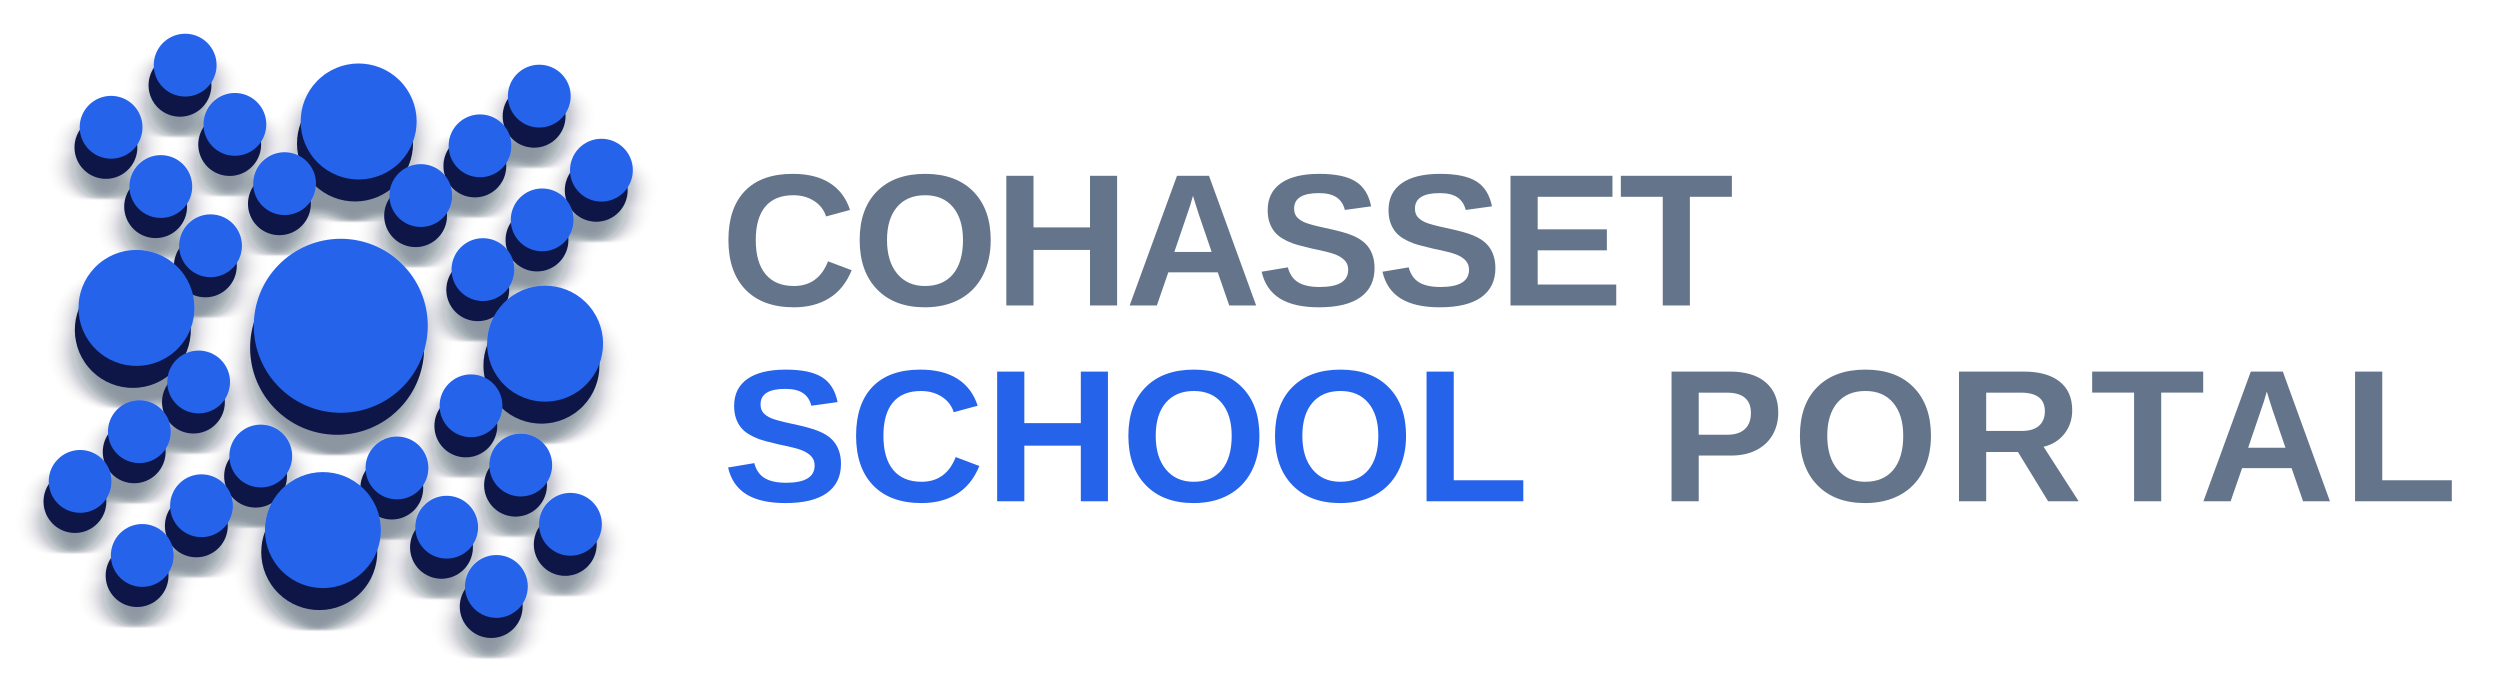
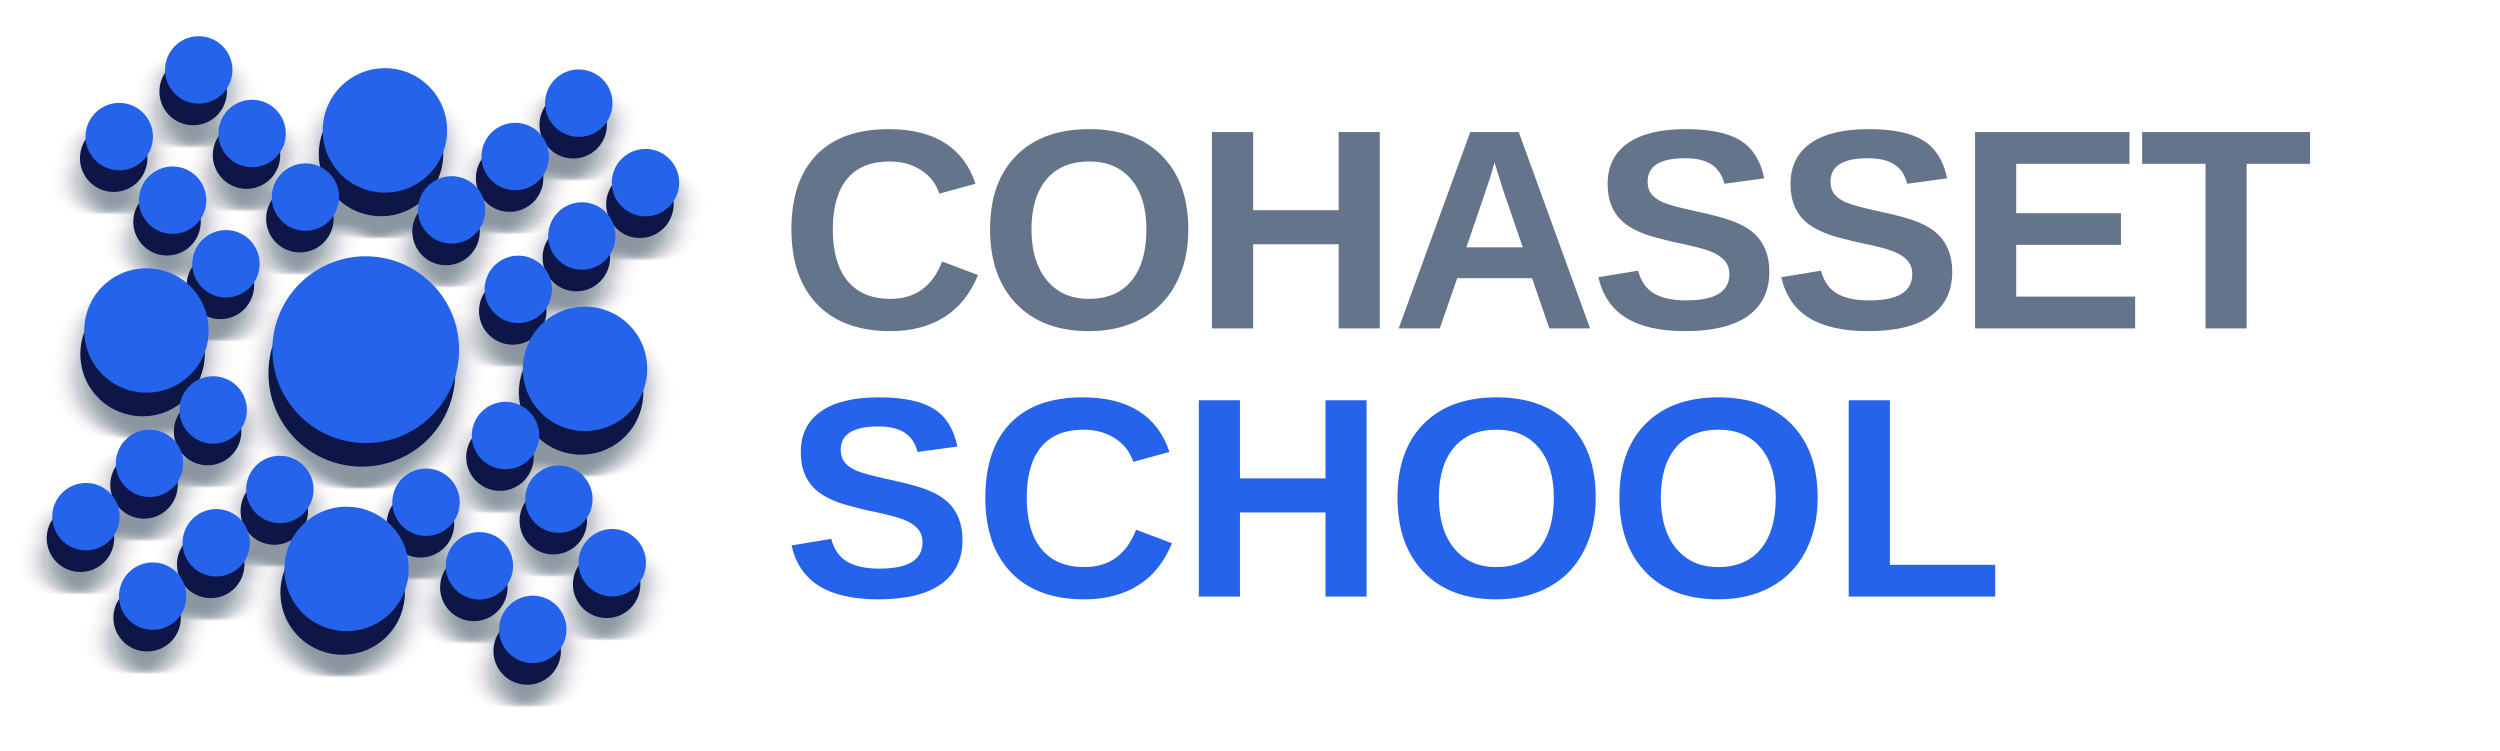
- <svg xmlns="http://www.w3.org/2000/svg" viewBox="19.5 22.6 517.2 144.7" role="img" aria-label="Cohasset School">
+ <svg xmlns="http://www.w3.org/2000/svg" viewBox="19.5 22.6 481.9 144.7" role="img" aria-label="Cohasset School">
  <defs>
    <filter id="sh" x="-40%" y="-30%" width="180%" height="160%">
      <feDropShadow dx="-3" dy="3" stdDeviation="1.8" flood-color="#0B1630" flood-opacity="0.45" />
    </filter>
  </defs>
  <g id="sunburst" transform="rotate(-40 90 90)" filter="url(#sh)">
    <g fill="#081847">
      <circle cx="116.5" cy="63" r="12" />
      <circle cx="56.5" cy="63" r="12" />
      <circle cx="116.5" cy="123" r="12" />
      <circle cx="56.5" cy="123" r="12" />
      <circle cx="76.5" cy="62.5" r="6.5" />
      <circle cx="96.5" cy="62.5" r="6.5" />
      <circle cx="76.5" cy="122.5" r="6.5" />
      <circle cx="96.5" cy="122.5" r="6.5" />
      <circle cx="56.5" cy="82.5" r="6.5" />
      <circle cx="56.5" cy="102.5" r="6.5" />
      <circle cx="116.5" cy="82.5" r="6.5" />
      <circle cx="116.5" cy="102.5" r="6.5" />
      <circle cx="76.5" cy="46.5" r="6.5" />
      <circle cx="96.5" cy="46.5" r="6.5" />
      <circle cx="76.5" cy="30.5" r="6.5" />
      <circle cx="96.5" cy="30.5" r="6.5" />
      <circle cx="76.5" cy="138.5" r="6.5" />
      <circle cx="96.5" cy="138.5" r="6.5" />
      <circle cx="76.5" cy="154.5" r="6.5" />
      <circle cx="96.5" cy="154.5" r="6.5" />
      <circle cx="40.5" cy="82.5" r="6.5" />
      <circle cx="40.5" cy="102.5" r="6.5" />
      <circle cx="24.5" cy="82.5" r="6.5" />
      <circle cx="24.5" cy="102.5" r="6.5" />
      <circle cx="132.5" cy="82.5" r="6.5" />
      <circle cx="132.5" cy="102.5" r="6.5" />
      <circle cx="148.5" cy="82.5" r="6.5" />
      <circle cx="148.5" cy="102.5" r="6.5" />
      <circle cx="86.5" cy="93" r="18" />
    </g>
    <g fill="#2563EB">
      <circle cx="120" cy="60" r="12" />
      <circle cx="60" cy="60" r="12" />
      <circle cx="120" cy="120" r="12" />
      <circle cx="60" cy="120" r="12" />
      <circle cx="80" cy="60" r="6.5" />
      <circle cx="100" cy="60" r="6.5" />
      <circle cx="80" cy="120" r="6.5" />
      <circle cx="100" cy="120" r="6.5" />
      <circle cx="60" cy="80" r="6.5" />
      <circle cx="60" cy="100" r="6.5" />
      <circle cx="120" cy="80" r="6.5" />
      <circle cx="120" cy="100" r="6.5" />
      <circle cx="80" cy="44" r="6.5" />
      <circle cx="100" cy="44" r="6.5" />
      <circle cx="80" cy="28" r="6.5" />
      <circle cx="100" cy="28" r="6.5" />
      <circle cx="80" cy="136" r="6.5" />
      <circle cx="100" cy="136" r="6.5" />
      <circle cx="80" cy="152" r="6.5" />
      <circle cx="100" cy="152" r="6.5" />
      <circle cx="44" cy="80" r="6.5" />
      <circle cx="44" cy="100" r="6.5" />
      <circle cx="28" cy="80" r="6.5" />
      <circle cx="28" cy="100" r="6.5" />
      <circle cx="136" cy="80" r="6.5" />
      <circle cx="136" cy="100" r="6.5" />
      <circle cx="152" cy="80" r="6.5" />
      <circle cx="152" cy="100" r="6.5" />
      <circle cx="90" cy="90" r="18" />
    </g>
  </g>
-   <text x="168.6" y="85.8" font-family="Arial Black, Arial, Helvetica, sans-serif" font-weight="900" font-size="39" letter-spacing="-1.014" textLength="231.2" fill="#64748B">COHASSET</text>
-   <text x="169.0" y="126.3" font-family="Arial Black, Arial, Helvetica, sans-serif" font-weight="900" font-size="39" textLength="182.0" fill="#2563EB">SCHOOL</text>
-   <text x="362.7" y="126.3" font-family="Arial, Helvetica, sans-serif" font-weight="700" font-size="39" letter-spacing="1.56" textLength="168.1" fill="#64748B">PORTAL</text>
+   <text x="169.8" y="85.9" font-family="Arial Black, Arial, Helvetica, sans-serif" font-weight="900" font-size="55" letter-spacing="-1.43" textLength="326.1" fill="#64748B">COHASSET</text>
+   <text x="170.5" y="137.6" font-family="Arial Black, Arial, Helvetica, sans-serif" font-weight="900" font-size="55" textLength="256.6" fill="#2563EB">SCHOOL</text>
</svg>
